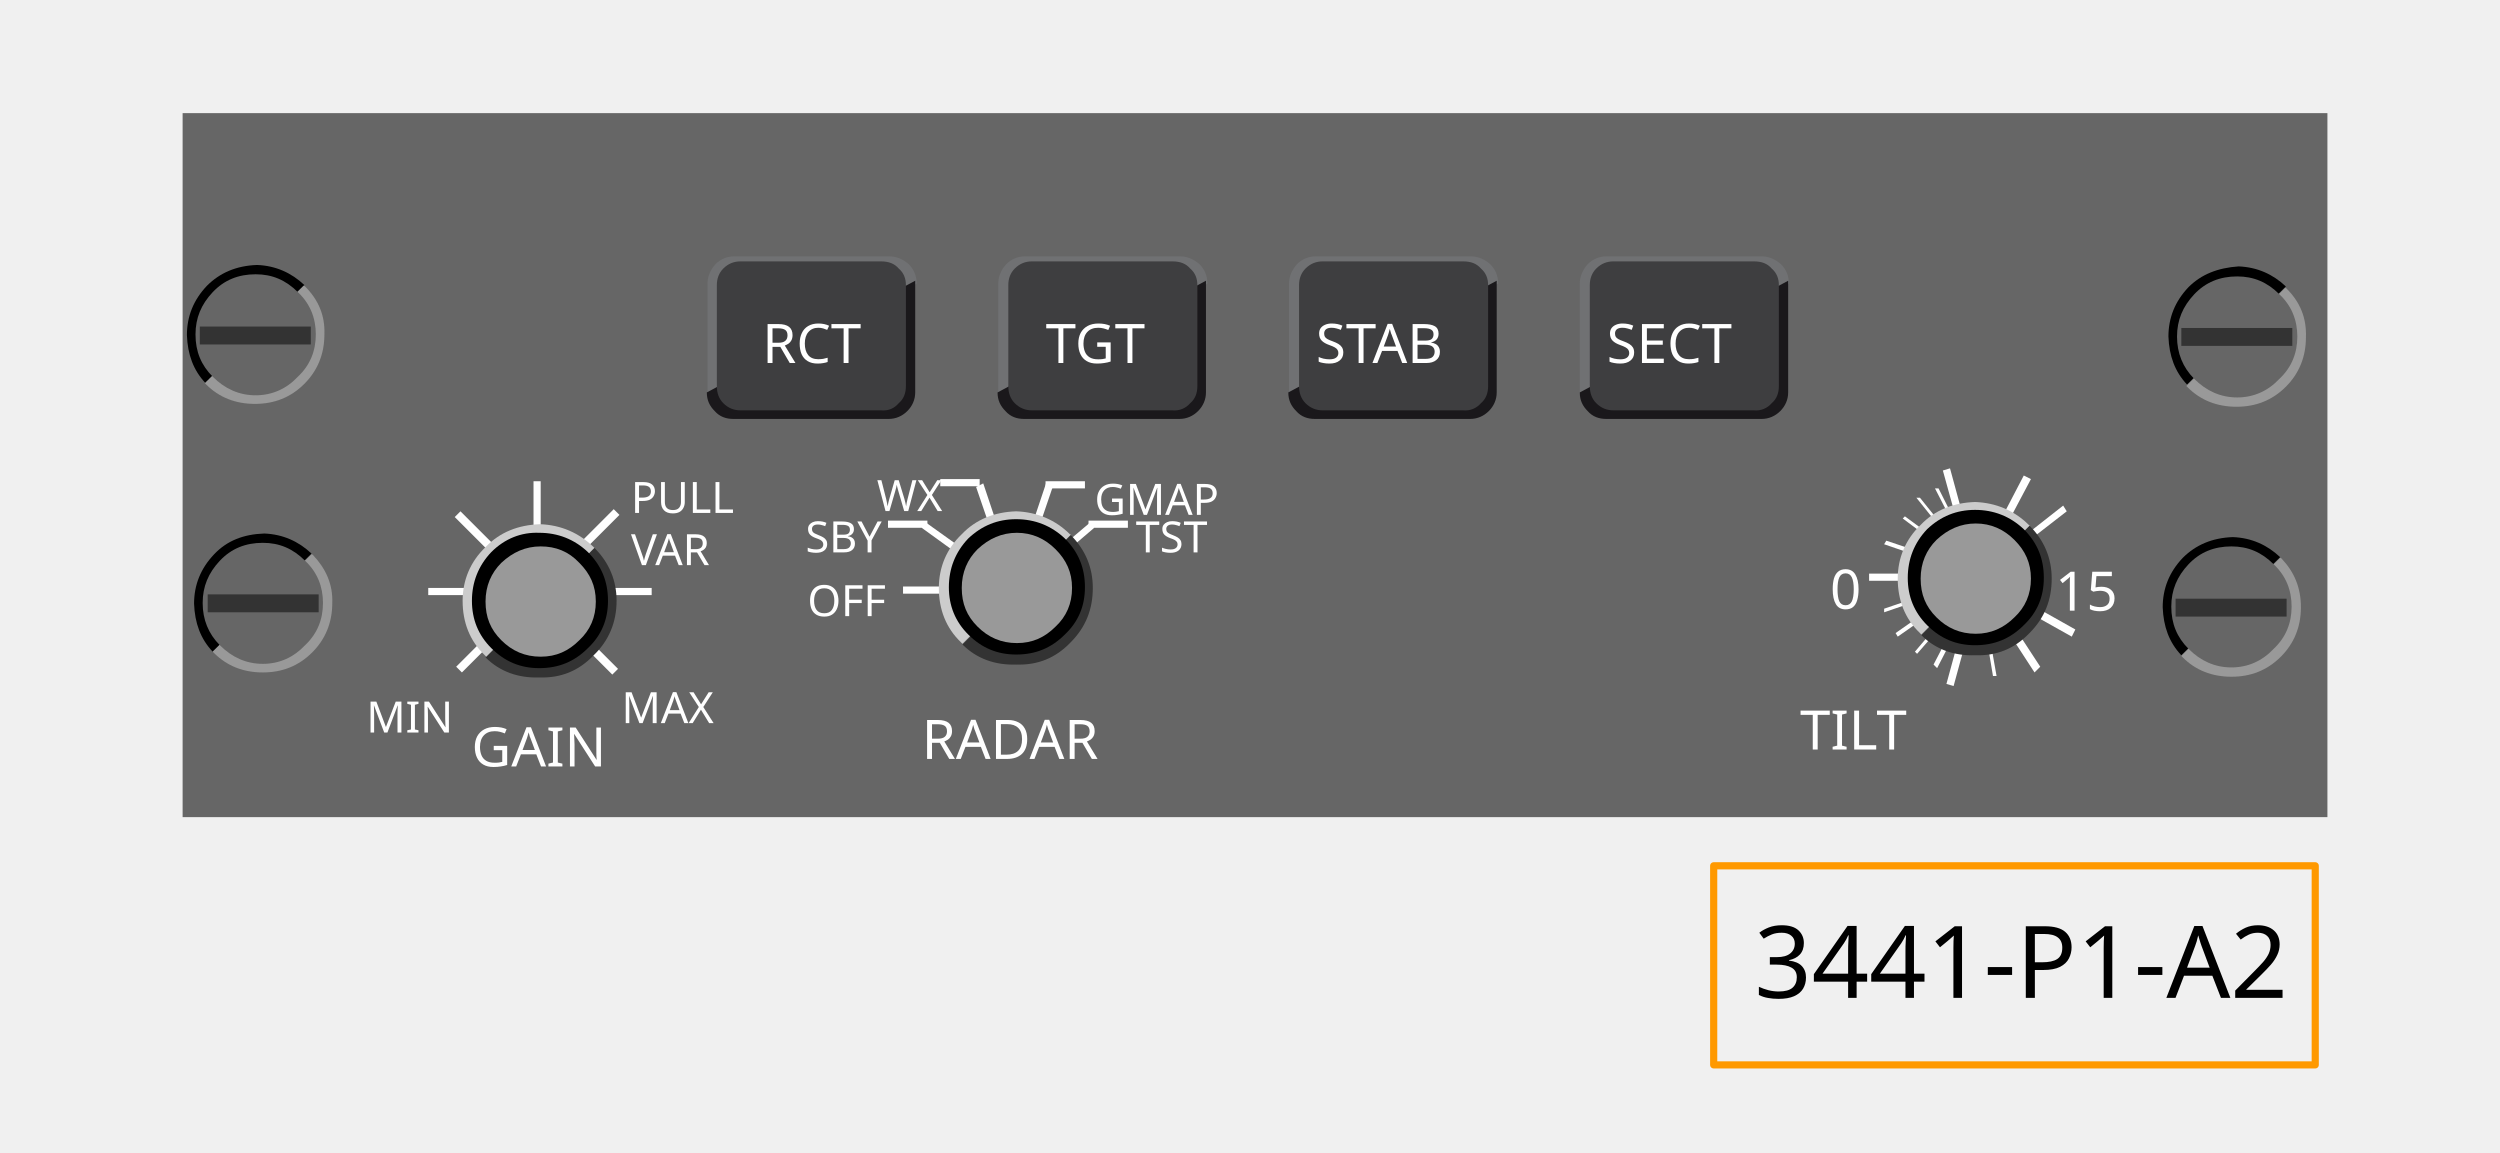
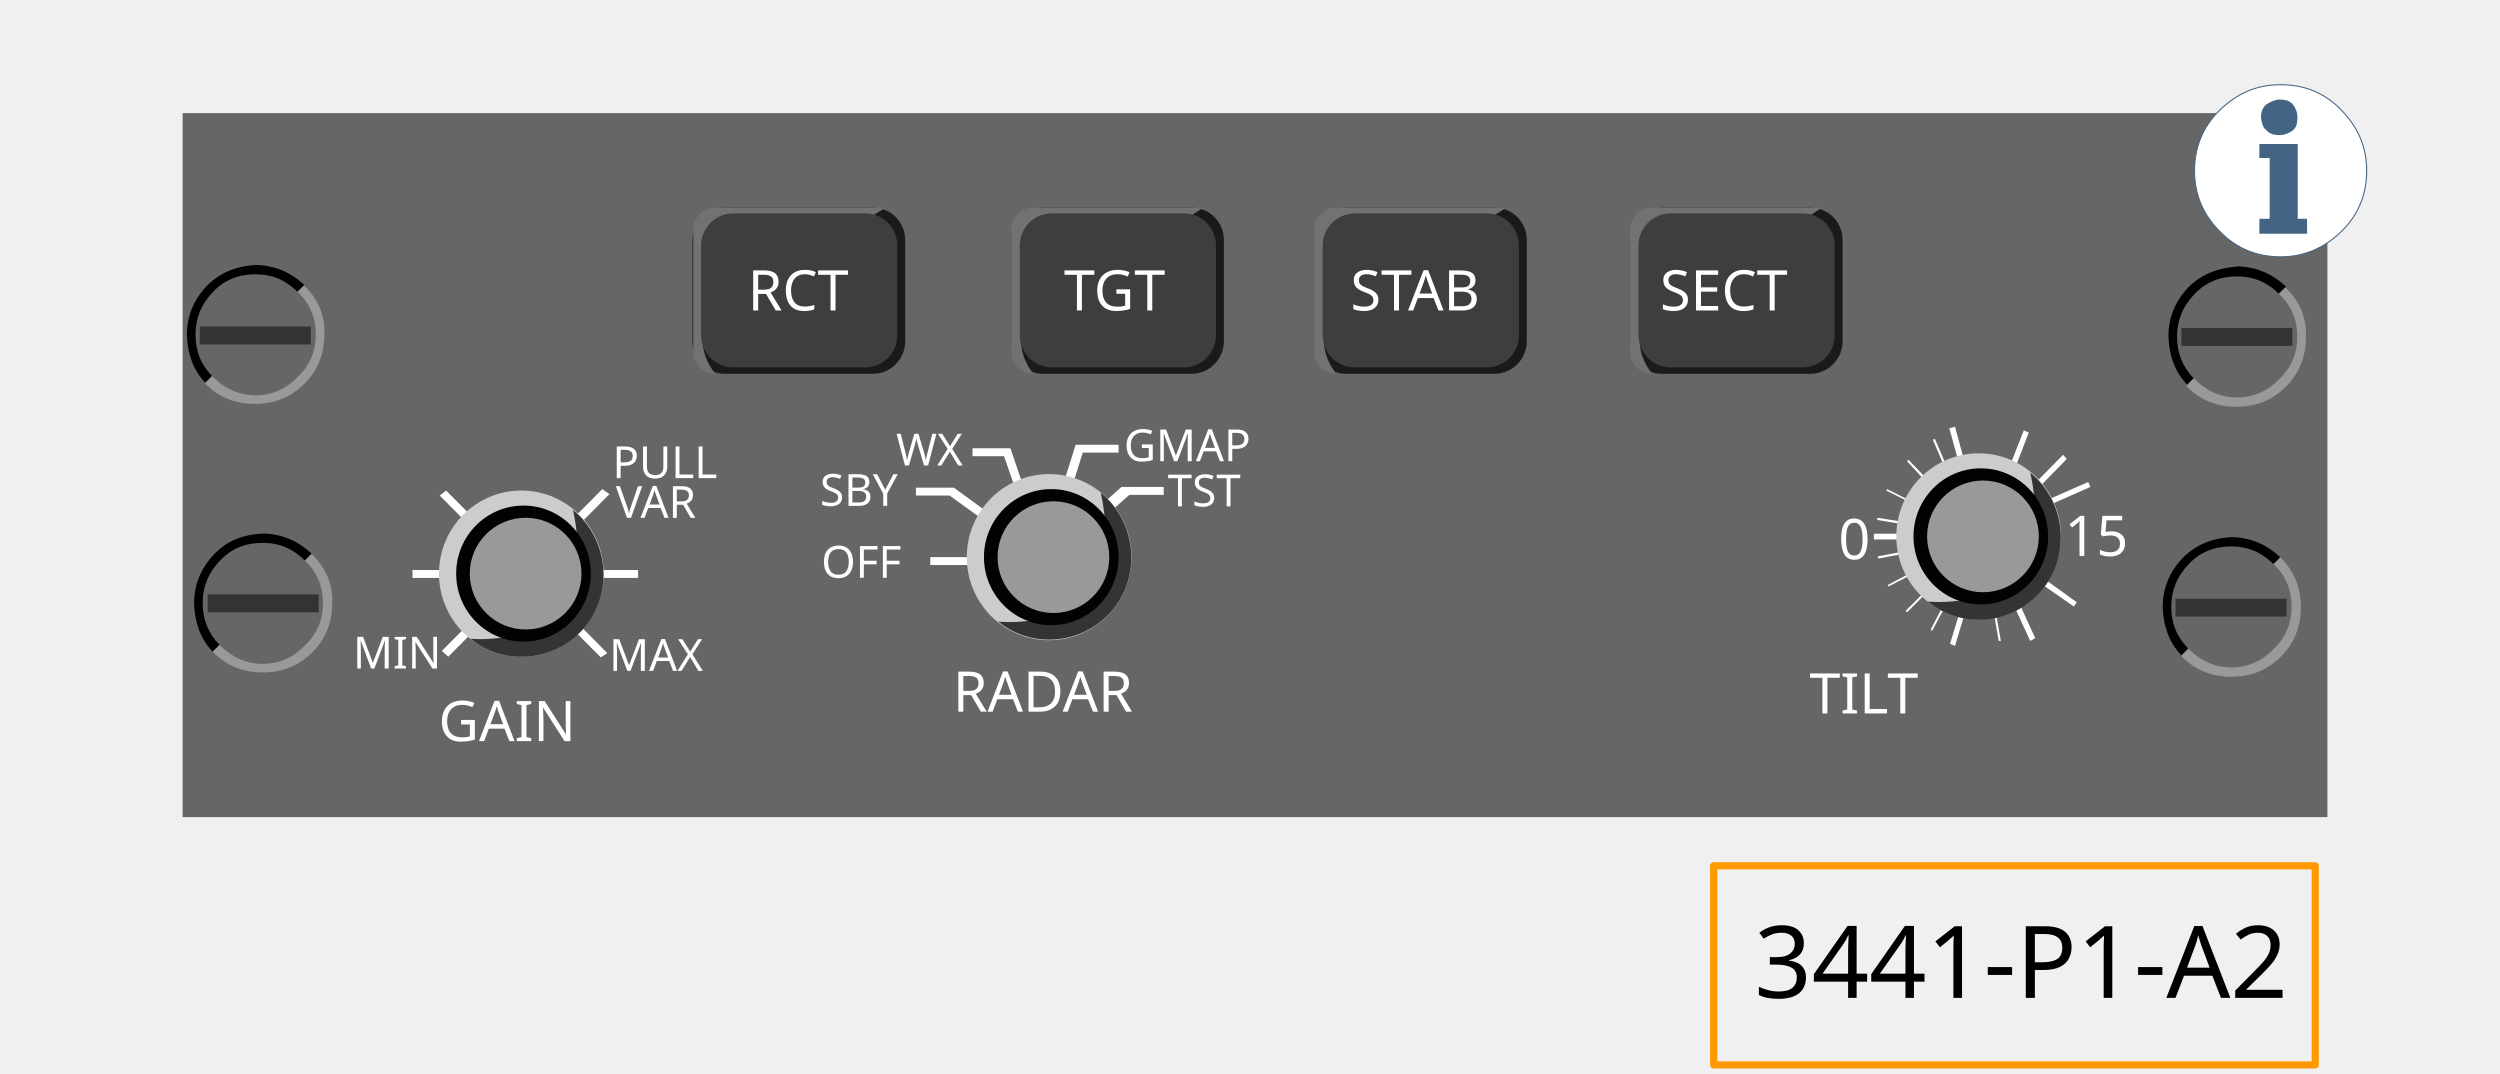
- <svg xmlns="http://www.w3.org/2000/svg" xmlns:xlink="http://www.w3.org/1999/xlink" version="1.1" id="Ebene_1" x="0px" y="0px" viewBox="0 0 349.1 161" style="enable-background:new 0 0 349.1 161;" xml:space="preserve">
-   <style type="text/css">
- 	.st0{fill:#666666;}
- 	.st1{fill:#FFFFFF;}
- 	.st2{fill:#333333;}
- 	.st3{fill:#CCCCCC;}
- 	.st4{fill:#999999;}
- 	.st5{fill:#707173;}
- 	.st6{fill:#1A181B;}
- 	.st7{fill:#3E3E40;}
- 	.st8{clip-path:url(#SVGID_2_);enable-background:new    ;}
- 	.st9{font-family:'ArialMT';}
- 	.st10{font-size:6.036px;}
- 	.st11{clip-path:url(#SVGID_4_);enable-background:new    ;}
- 	.st12{clip-path:url(#SVGID_6_);enable-background:new    ;}
- 	.st13{clip-path:url(#SVGID_8_);enable-background:new    ;}
- 	.st14{clip-path:url(#SVGID_10_);enable-background:new    ;}
- 	.st15{clip-path:url(#SVGID_12_);enable-background:new    ;}
- 	.st16{clip-path:url(#SVGID_14_);enable-background:new    ;}
- 	.st17{clip-path:url(#SVGID_16_);enable-background:new    ;}
- 	.st18{font-size:7.63px;}
- 	.st19{clip-path:url(#SVGID_18_);enable-background:new    ;}
- 	.st20{clip-path:url(#SVGID_20_);enable-background:new    ;}
- 	.st21{clip-path:url(#SVGID_22_);enable-background:new    ;}
- 	.st22{clip-path:url(#SVGID_24_);enable-background:new    ;}
- 	.st23{clip-path:url(#SVGID_26_);enable-background:new    ;}
- 	.st24{clip-path:url(#SVGID_28_);enable-background:new    ;}
- 	.st25{clip-path:url(#SVGID_30_);enable-background:new    ;}
- 	.st26{clip-path:url(#SVGID_32_);enable-background:new    ;}
- 	.st27{clip-path:url(#SVGID_34_);enable-background:new    ;}
- 	.st28{clip-path:url(#SVGID_36_);enable-background:new    ;}
- 	.st29{fill:none;stroke:#FF9900;stroke-linecap:round;stroke-linejoin:round;}
- 	.st30{font-size:14px;}
- </style>
-   <g>
-     <path class="st0" d="M325,114.1V15.8H25.5v98.3C25.5,114.1,325,114.1,325,114.1z" />
-     <path class="st1" d="M279.1,72.7l-1-0.3l-6.3,23.1l1,0.3L279.1,72.7z" />
-     <path class="st1" d="M284.4,78.2v-0.5L263.1,85v0.5L284.4,78.2z" />
-     <path class="st1" d="M284.6,83.4v-0.8l-21.2-7.1l-0.3,0.5L284.6,83.4z" />
-     <path class="st1" d="M283.6,85.8l0.3-0.5L266,72.1l-0.3,0.3L283.6,85.8z" />
-     <path class="st1" d="M281.7,87.1l0.3-0.3l-13.9-17.3h-0.5L281.7,87.1z" />
-     <path class="st1" d="M280.4,88.1h0.3l-10-19.9h-0.5L280.4,88.1z" />
-     <path class="st1" d="M283.3,76.1l-0.3-0.5l-18.3,12.8l0.3,0.5L283.3,76.1z" />
-     <path class="st1" d="M282.3,74.5l-0.5-0.5l-14.4,17l0.3,0.3L282.3,74.5z" />
-     <path class="st1" d="M280.7,73.5l-0.5-0.3L270,92.8l0.5,0.5L280.7,73.5z" />
-     <path class="st1" d="M274.9,72.4h-0.3l3.7,22h0.5L274.9,72.4z" />
-     <path class="st1" d="M75.5,67.2h-1v23.1h1V67.2z" />
-     <path class="st1" d="M64.3,71.4l-0.8,0.8l22,22l0.8-0.8L64.3,71.4z" />
-     <path class="st1" d="M59.8,82.1v1H91v-1H59.8z" />
-     <path class="st1" d="M63.7,93.1l0.8,0.8l22-22l-0.8-0.8L63.7,93.1z" />
-     <path class="st2" d="M86.1,83.9c0-2.8-1-5.3-3.1-7.4L67.8,91.8c2,2,4.6,2.9,7.5,2.8c3,0.1,5.5-0.9,7.6-3.1   C85,89.5,86.1,86.9,86.1,83.9z" />
-     <path class="st3" d="M83,76.5C83,76.4,83,76.4,83,76.5c-2.1-2.1-4.7-3.2-7.6-3.3c-3,0.1-5.6,1.1-7.6,3.2c-2.1,2-3.2,4.6-3.2,7.5   c0,3,1,5.6,3.1,7.6c0.1,0.1,0.2,0.2,0.2,0.2L83,76.5z" />
-     <path d="M68.6,77.1c-1.8,1.9-2.7,4.2-2.7,6.8c0,2.6,0.9,4.8,2.7,6.6c1.9,1.9,4.1,2.8,6.7,2.8c2.7,0,4.9-0.9,6.8-2.8   c1.9-1.8,2.8-4,2.8-6.6c0-2.7-0.9-4.9-2.8-6.8c-1.9-1.8-4.2-2.7-6.8-2.7C72.8,74.3,70.5,75.2,68.6,77.1z" />
-     <path class="st4" d="M75.5,76.3c-2.1,0-3.9,0.8-5.5,2.3c-1.4,1.4-2.2,3.2-2.2,5.4s0.7,3.9,2.2,5.4s3.3,2.3,5.5,2.3s3.9-0.8,5.4-2.3   c1.5-1.4,2.3-3.2,2.3-5.4s-0.8-3.9-2.3-5.4C79.4,77,77.6,76.3,75.5,76.3z" />
-     <path class="st1" d="M148.6,82.9v-1h-22.5v1H148.6z" />
-     <path class="st1" d="M128.7,73.7l15.2,11h1.8l-16.5-11.8L128.7,73.7z" />
-     <path class="st1" d="M143.4,88.7h1l-7.1-21.2l-1,0.5L143.4,88.7z" />
-     <path class="st1" d="M147.1,67.7l-1-0.3l-6.6,19.7h1L147.1,67.7z" />
-     <path class="st1" d="M152.8,73.7l-0.5-0.8L136.8,86h1.6L152.8,73.7z" />
-     <path class="st1" d="M152,72.7v1h5.5v-1H152z" />
-     <path class="st1" d="M131.3,66.9v1h5.5v-1H131.3z" />
-     <path class="st1" d="M146,67.2v1h5.5v-1H146z" />
-     <path class="st1" d="M124,72.7v1h5.5v-1H124z" />
-     <path class="st1" d="M284.9,81.1v-1H261v1H284.9z" />
-     <path class="st1" d="M288.6,71.4l-0.5-0.8l-17.3,13.6v1L288.6,71.4z" />
-     <path class="st1" d="M273.9,83.1v2.1l9.7-18.3l-1-0.5L273.9,83.1z" />
-     <path class="st1" d="M276.5,84.5h1l-5.2-19.1l-1,0.3L276.5,84.5z" />
-     <path class="st1" d="M289.3,88.9l0.5-1l-14.4-8.1v1.3L289.3,88.9z" />
-     <path class="st1" d="M281.5,87.9h-1.3l3.9,6l0.8-0.8L281.5,87.9z" />
-     <path class="st2" d="M286.5,80.8c0-2.8-1-5.3-3.1-7.4l-15.1,15.3c2,2,4.6,2.9,7.5,2.8c3,0.1,5.5-0.9,7.6-3.1   C285.5,86.3,286.5,83.8,286.5,80.8z" />
-     <path class="st3" d="M283.4,73.4c0-0.1,0-0.1-0.1-0.1c-2-2-4.6-3.1-7.5-3.2c-3,0.1-5.6,1.1-7.6,3.2c-2.1,2-3.2,4.6-3.2,7.5   c0,3,1,5.6,3.1,7.6c0.1,0.1,0.2,0.2,0.2,0.2L283.4,73.4z" />
-     <path d="M269.1,73.9c-1.8,1.9-2.7,4.2-2.7,6.8c0,2.6,0.9,4.8,2.7,6.6c1.9,1.9,4.1,2.8,6.7,2.8c2.7,0,4.9-0.9,6.8-2.8   c1.9-1.8,2.8-4,2.8-6.6c0-2.7-0.9-4.9-2.8-6.8c-1.9-1.8-4.2-2.7-6.8-2.7C273.2,71.2,271,72.1,269.1,73.9z" />
-     <path class="st4" d="M275.9,73.1c-2.1,0-3.9,0.8-5.5,2.3c-1.4,1.4-2.2,3.2-2.2,5.4s0.7,3.9,2.2,5.4s3.3,2.3,5.5,2.3   c2.1,0,3.9-0.8,5.4-2.3c1.5-1.4,2.3-3.2,2.3-5.4s-0.8-3.9-2.3-5.4S278,73.1,275.9,73.1z" />
-     <path class="st2" d="M152.6,82.1c0-2.8-1-5.3-3.1-7.4L134.4,90c2,2,4.6,2.9,7.5,2.8c3,0.1,5.5-0.9,7.6-3.1   C151.6,87.6,152.6,85.1,152.6,82.1z" />
-     <path class="st3" d="M149.5,74.7c0-0.1,0-0.1-0.1-0.1c-2-2-4.6-3.1-7.5-3.2c-3,0.1-5.6,1.1-7.6,3.2c-2.1,2-3.2,4.6-3.2,7.5   c0,3,1,5.6,3.1,7.6c0.1,0.1,0.2,0.2,0.2,0.2L149.5,74.7z" />
-     <path d="M135.2,75.2c-1.8,1.9-2.7,4.2-2.7,6.8c0,2.6,0.9,4.8,2.7,6.6c1.9,1.9,4.1,2.8,6.7,2.8c2.7,0,4.9-0.9,6.8-2.8   c1.9-1.8,2.8-4,2.8-6.6c0-2.7-0.9-4.9-2.8-6.8c-1.9-1.8-4.2-2.7-6.8-2.7C139.3,72.5,137.1,73.4,135.2,75.2z" />
-     <path class="st4" d="M142,74.4c-2.1,0-3.9,0.8-5.5,2.3c-1.4,1.4-2.2,3.2-2.2,5.4s0.7,3.9,2.2,5.4s3.3,2.3,5.5,2.3s3.9-0.8,5.4-2.3   c1.5-1.4,2.3-3.2,2.3-5.4s-0.8-3.9-2.3-5.4C145.9,75.2,144.1,74.4,142,74.4z" />
-     <path d="M28.9,39.9c-1.9,2-2.8,4.3-2.8,6.9c0.1,2.7,0.9,4.9,2.6,6.7l13.8-13.7c-1.8-1.7-4-2.7-6.6-2.8C33,37.1,30.7,38.1,28.9,39.9   z" />
-     <path class="st4" d="M42.6,40c-0.1-0.1-0.2-0.1-0.2-0.1L28.6,53.5c0.1,0.1,0.2,0.2,0.2,0.2c1.8,1.8,4.1,2.7,6.8,2.7s5-0.9,6.9-2.8   c1.8-1.8,2.8-4.1,2.8-6.9C45.4,44.1,44.5,41.9,42.6,40z" />
-     <path class="st0" d="M29.7,52.6c1.7,1.7,3.7,2.6,6,2.6s4.3-0.9,5.9-2.6c1.7-1.6,2.5-3.6,2.5-5.9c0-2.3-0.8-4.3-2.5-5.9   c-1.7-1.7-3.6-2.5-5.9-2.5c-2.4,0-4.4,0.8-6,2.5s-2.4,3.6-2.4,5.9C27.3,49.1,28.1,51,29.7,52.6z" />
-     <path class="st2" d="M43.4,45.6H27.9v2.5h15.5V45.6z" />
-     <path d="M29.9,77.4c-1.9,2-2.8,4.3-2.8,6.9c0.1,2.7,0.9,4.9,2.6,6.7l13.8-13.7c-1.8-1.7-4-2.7-6.6-2.8C34,74.6,31.7,75.5,29.9,77.4   z" />
-     <path class="st4" d="M43.7,77.5c-0.1-0.1-0.2-0.1-0.2-0.1L29.7,91c0.1,0.1,0.2,0.2,0.2,0.2c1.8,1.8,4.1,2.7,6.8,2.7s5-0.9,6.9-2.8   c1.8-1.8,2.8-4.1,2.8-6.9C46.5,81.6,45.5,79.4,43.7,77.5z" />
-     <path class="st0" d="M30.7,90.1c1.7,1.7,3.7,2.6,6,2.6s4.3-0.9,5.9-2.6c1.7-1.6,2.5-3.6,2.5-5.9s-0.8-4.3-2.5-5.9   c-1.7-1.7-3.6-2.5-5.9-2.5c-2.4,0-4.4,0.8-6,2.5c-1.6,1.7-2.4,3.6-2.4,5.9C28.3,86.5,29.1,88.5,30.7,90.1z" />
-     <path class="st2" d="M44.5,83H29v2.5h15.5V83z" />
-     <path d="M305.6,40.1c-1.9,2-2.8,4.3-2.8,6.9c0.1,2.7,0.9,4.9,2.6,6.7L319.2,40c-1.8-1.7-4-2.7-6.6-2.8   C309.7,37.4,307.4,38.3,305.6,40.1z" />
-     <path class="st4" d="M319.3,40.3c-0.1-0.1-0.2-0.1-0.2-0.1l-13.8,13.7c0.1,0.1,0.2,0.2,0.2,0.2c1.8,1.8,4.1,2.7,6.8,2.7   c2.7,0,5-0.9,6.9-2.8c1.8-1.8,2.8-4.1,2.8-6.9C322.1,44.4,321.2,42.2,319.3,40.3z" />
-     <path class="st0" d="M306.4,52.9c1.7,1.7,3.7,2.6,6,2.6s4.3-0.9,5.9-2.6c1.7-1.6,2.5-3.6,2.5-5.9c0-2.3-0.8-4.3-2.5-5.9   c-1.7-1.7-3.6-2.5-5.9-2.5c-2.4,0-4.4,0.8-6,2.5S304,44.7,304,47C304,49.3,304.8,51.3,306.4,52.9z" />
-     <path class="st2" d="M320.1,45.8h-15.5v2.5h15.5V45.8z" />
-     <path d="M304.8,77.9c-1.9,2-2.8,4.3-2.8,6.9c0.1,2.7,0.9,4.9,2.6,6.7l13.8-13.7c-1.8-1.7-4-2.7-6.6-2.8   C308.9,75.1,306.6,76.1,304.8,77.9z" />
-     <path class="st4" d="M318.6,78c-0.1-0.1-0.2-0.1-0.2-0.1l-13.8,13.7c0.1,0.1,0.2,0.2,0.2,0.2c1.8,1.8,4.1,2.7,6.8,2.7   s5-0.9,6.9-2.8c1.8-1.8,2.8-4.1,2.8-6.9C321.3,82.1,320.4,79.9,318.6,78z" />
-     <path class="st0" d="M305.6,90.6c1.7,1.7,3.7,2.6,6,2.6s4.3-0.9,5.9-2.6c1.7-1.6,2.5-3.6,2.5-5.9s-0.8-4.3-2.5-5.9   c-1.7-1.7-3.6-2.5-5.9-2.5c-2.4,0-4.4,0.8-6,2.5s-2.4,3.6-2.4,5.9C303.2,87.1,304,89,305.6,90.6z" />
-     <path class="st2" d="M319.3,83.6h-15.5v2.5h15.5V83.6z" />
-     <path class="st5" d="M246,35.8h-21.7c-1,0-1.9,0.4-2.6,1.1c-0.7,0.8-1.1,1.7-1.1,2.7v15.5l29.2-15.5c0-1.1-0.4-2-1.1-2.7   C247.9,36.2,247,35.8,246,35.8z" />
-     <path class="st6" d="M220.6,54.8c0,1.1,0.4,1.9,1.1,2.6c0.7,0.8,1.6,1.1,2.6,1.1H246c1,0,1.9-0.4,2.6-1.1c0.7-0.7,1.1-1.6,1.1-2.6   V39.2L220.6,54.8z" />
-     <path class="st7" d="M247.4,56.3c0.7-0.6,1-1.4,1-2.4V39.8c0-0.9-0.3-1.7-1-2.3c-0.6-0.7-1.4-1-2.5-1h-19.6c-0.9,0-1.7,0.3-2.4,1   c-0.6,0.6-0.9,1.4-0.9,2.3v14.1c0,1,0.3,1.8,0.9,2.4c0.7,0.7,1.5,1,2.4,1h19.6C245.9,57.4,246.8,57,247.4,56.3z" />
-     <path class="st5" d="M205.4,35.8h-21.7c-1,0-1.9,0.4-2.6,1.1c-0.7,0.8-1.1,1.7-1.1,2.7v15.5l29.2-15.5c0-1.1-0.4-2-1.1-2.7   C207.3,36.2,206.4,35.8,205.4,35.8z" />
-     <path class="st6" d="M179.9,54.8c0,1.1,0.4,1.9,1.1,2.6c0.7,0.8,1.6,1.1,2.6,1.1h21.7c1,0,1.9-0.4,2.6-1.1c0.7-0.7,1.1-1.6,1.1-2.6   V39.2L179.9,54.8z" />
-     <path class="st7" d="M206.8,56.3c0.7-0.6,1-1.4,1-2.4V39.8c0-0.9-0.3-1.7-1-2.3c-0.6-0.7-1.4-1-2.5-1h-19.6c-0.9,0-1.7,0.3-2.4,1   c-0.6,0.6-0.9,1.4-0.9,2.3v14.1c0,1,0.3,1.8,0.9,2.4c0.7,0.7,1.5,1,2.4,1h19.6C205.3,57.4,206.2,57,206.8,56.3z" />
-     <path class="st5" d="M164.8,35.8h-21.7c-1,0-1.9,0.4-2.6,1.1c-0.7,0.8-1.1,1.7-1.1,2.7v15.5l29.2-15.5c0-1.1-0.4-2-1.1-2.7   C166.7,36.2,165.8,35.8,164.8,35.8z" />
-     <path class="st6" d="M139.3,54.8c0,1.1,0.4,1.9,1.1,2.6c0.7,0.8,1.6,1.1,2.6,1.1h21.7c1,0,1.9-0.4,2.6-1.1c0.7-0.7,1.1-1.6,1.1-2.6   V39.2L139.3,54.8z" />
-     <path class="st7" d="M166.2,56.3c0.7-0.6,1-1.4,1-2.4V39.8c0-0.9-0.3-1.7-1-2.3c-0.6-0.7-1.4-1-2.5-1h-19.6c-0.9,0-1.7,0.3-2.4,1   c-0.6,0.6-0.9,1.4-0.9,2.3v14.1c0,1,0.3,1.8,0.9,2.4c0.7,0.7,1.5,1,2.4,1h19.6C164.7,57.4,165.6,57,166.2,56.3z" />
-     <path class="st5" d="M124.2,35.8h-21.7c-1,0-1.9,0.4-2.6,1.1c-0.7,0.8-1.1,1.7-1.1,2.7v15.5L128,39.6c0-1.1-0.4-2-1.1-2.7   C126.1,36.2,125.2,35.8,124.2,35.8z" />
-     <path class="st6" d="M98.7,54.8c0,1.1,0.4,1.9,1.1,2.6c0.7,0.8,1.6,1.1,2.6,1.1h21.7c1,0,1.9-0.4,2.6-1.1c0.7-0.7,1.1-1.6,1.1-2.6   V39.2L98.7,54.8z" />
-     <path class="st7" d="M125.5,56.3c0.7-0.6,1-1.4,1-2.4V39.8c0-0.9-0.3-1.7-1-2.3c-0.6-0.7-1.4-1-2.5-1h-19.6c-0.9,0-1.7,0.3-2.4,1   c-0.6,0.6-0.9,1.4-0.9,2.3v14.1c0,1,0.3,1.8,0.9,2.4c0.7,0.7,1.5,1,2.4,1H123C124.1,57.4,124.9,57,125.5,56.3z" />
+ <svg xmlns="http://www.w3.org/2000/svg" version="1.1" id="Ebene_1" x="0px" y="0px" viewBox="0 0 349.1 149.9" style="enable-background:new 0 0 349.1 149.9;" xml:space="preserve">
+   <g id="clp-hintergrund">
    <g>
+       <path style="fill:#666666;" d="M325,114.1V15.8H25.5v98.3C25.5,114.1,325,114.1,325,114.1z" />
+       <path d="M28.9,39.9c-1.9,2-2.8,4.3-2.8,6.9c0.1,2.7,0.9,4.9,2.6,6.7l13.8-13.7c-1.8-1.7-4-2.7-6.6-2.8    C33,37.1,30.7,38.1,28.9,39.9z" />
+       <path style="fill:#999999;" d="M42.6,40c-0.1-0.1-0.2-0.1-0.2-0.1L28.6,53.5c0.1,0.1,0.2,0.2,0.2,0.2c1.8,1.8,4.1,2.7,6.8,2.7    s5-0.9,6.9-2.8c1.8-1.8,2.8-4.1,2.8-6.9C45.4,44.1,44.5,41.9,42.6,40z" />
+       <path style="fill:#666666;" d="M29.7,52.6c1.7,1.7,3.7,2.6,6,2.6s4.3-0.9,5.9-2.6c1.7-1.6,2.5-3.6,2.5-5.9c0-2.3-0.8-4.3-2.5-5.9    c-1.7-1.7-3.6-2.5-5.9-2.5c-2.4,0-4.4,0.8-6,2.5s-2.4,3.6-2.4,5.9C27.3,49.1,28.1,51,29.7,52.6z" />
+       <path style="fill:#333333;" d="M43.4,45.6H27.9v2.5h15.5V45.6z" />
+       <path d="M29.9,77.4c-1.9,2-2.8,4.3-2.8,6.9c0.1,2.7,0.9,4.9,2.6,6.7l13.8-13.7c-1.8-1.7-4-2.7-6.6-2.8    C34,74.6,31.7,75.5,29.9,77.4z" />
+       <path style="fill:#999999;" d="M43.7,77.5c-0.1-0.1-0.2-0.1-0.2-0.1L29.7,91c0.1,0.1,0.2,0.2,0.2,0.2c1.8,1.8,4.1,2.7,6.8,2.7    s5-0.9,6.9-2.8c1.8-1.8,2.8-4.1,2.8-6.9C46.5,81.6,45.5,79.4,43.7,77.5z" />
+       <path style="fill:#666666;" d="M30.7,90.1c1.7,1.7,3.7,2.6,6,2.6s4.3-0.9,5.9-2.6c1.7-1.6,2.5-3.6,2.5-5.9s-0.8-4.3-2.5-5.9    c-1.7-1.7-3.6-2.5-5.9-2.5c-2.4,0-4.4,0.8-6,2.5c-1.6,1.7-2.4,3.6-2.4,5.9C28.3,86.5,29.1,88.5,30.7,90.1z" />
+       <path style="fill:#333333;" d="M44.5,83H29v2.5h15.5V83z" />
+       <path d="M305.6,40.1c-1.9,2-2.8,4.3-2.8,6.9c0.1,2.7,0.9,4.9,2.6,6.7L319.2,40c-1.8-1.7-4-2.7-6.6-2.8    C309.7,37.4,307.4,38.3,305.6,40.1z" />
+       <path style="fill:#999999;" d="M319.3,40.3c-0.1-0.1-0.2-0.1-0.2-0.1l-13.8,13.7c0.1,0.1,0.2,0.2,0.2,0.2c1.8,1.8,4.1,2.7,6.8,2.7    c2.7,0,5-0.9,6.9-2.8c1.8-1.8,2.8-4.1,2.8-6.9C322.1,44.4,321.2,42.2,319.3,40.3z" />
+       <path style="fill:#666666;" d="M306.4,52.9c1.7,1.7,3.7,2.6,6,2.6s4.3-0.9,5.9-2.6c1.7-1.6,2.5-3.6,2.5-5.9c0-2.3-0.8-4.3-2.5-5.9    c-1.7-1.7-3.6-2.5-5.9-2.5c-2.4,0-4.4,0.8-6,2.5S304,44.7,304,47S304.8,51.3,306.4,52.9z" />
+       <path style="fill:#333333;" d="M320.1,45.8h-15.5v2.5h15.5V45.8z" />
+       <path d="M304.8,77.9c-1.9,2-2.8,4.3-2.8,6.9c0.1,2.7,0.9,4.9,2.6,6.7l13.8-13.7c-1.8-1.7-4-2.7-6.6-2.8    C308.9,75.1,306.6,76.1,304.8,77.9z" />
+       <path style="fill:#999999;" d="M318.6,78c-0.1-0.1-0.2-0.1-0.2-0.1l-13.8,13.7c0.1,0.1,0.2,0.2,0.2,0.2c1.8,1.8,4.1,2.7,6.8,2.7    s5-0.9,6.9-2.8c1.8-1.8,2.8-4.1,2.8-6.9C321.3,82.1,320.4,79.9,318.6,78z" />
+       <path style="fill:#666666;" d="M305.6,90.6c1.7,1.7,3.7,2.6,6,2.6s4.3-0.9,5.9-2.6c1.7-1.6,2.5-3.6,2.5-5.9s-0.8-4.3-2.5-5.9    c-1.7-1.7-3.6-2.5-5.9-2.5c-2.4,0-4.4,0.8-6,2.5s-2.4,3.6-2.4,5.9C303.2,87.1,304,89,305.6,90.6z" />
+       <path style="fill:#333333;" d="M319.3,83.6h-15.5v2.5h15.5V83.6z" />
+     </g>
+     <g transform="matrix( 1, 0, 0, 1, 0,0) ">
      <g>
-         <defs>
-           <rect id="SVGID_1_" x="154" y="66.5" width="23.2" height="16.4" />
-         </defs>
-         <clipPath id="SVGID_2_">
-           <use xlink:href="#SVGID_1_" style="overflow:visible;" />
-         </clipPath>
-         <g class="st8">
-           <text transform="matrix(1 0 0 1 158.5953 77.1331)" class="st1 st9 st10">TST</text>
+         <path id="Layer0_6_MEMBER_1_1_STROKES" style="fill:none;stroke:#FF9900;stroke-linecap:round;stroke-linejoin:round;" d="     M239.3,120.9h84v27.8h-84L239.3,120.9L239.3,120.9z" />
+       </g>
+     </g>
+     <text transform="matrix(1 0 0 1 244.9849 139.3421)" style="font-family:'ArialMT'; font-size:14px;">3441-P1-A2</text>
+     <g id="btn">
+       <path style="fill:#FFFFFF;" d="M84.8,91.2L62.3,68.5l-0.9,0.7l22.5,22.6L84.8,91.2z" />
+       <path style="fill:#FFFFFF;" d="M89.2,79.6H57.6v1.1h31.5V79.6z" />
+       <path style="fill:#FFFFFF;" d="M84.1,68.3L61.7,90.9l0.9,0.8L85.1,69L84.1,68.3z" />
+       <path style="fill:#FFFFFF;" d="M152.9,77.8h-23v1.1h23V77.8z" />
+       <text transform="matrix(0.9911 0 0 1 85.5192 66.7661)" style="fill:#FFFFFF; font-family:'ArialMT'; font-size:6.204px;">PULL</text>
+       <text transform="matrix(0.9911 0 0 1 85.9929 72.312)" style="fill:#FFFFFF; font-family:'ArialMT'; font-size:6.204px;">VAR</text>
+       <text transform="matrix(0.9911 0 0 1 85.0588 93.6811)" style="fill:#FFFFFF; font-family:'ArialMT'; font-size:6.204px;">MAX</text>
+       <text transform="matrix(0.9911 0 0 1 49.2883 93.351)" style="fill:#FFFFFF; font-family:'ArialMT'; font-size:6.204px;">MIN</text>
+       <text transform="matrix(0.9911 0 0 1 61.2292 103.4878)" style="fill:#FFFFFF; font-family:'ArialMT'; font-size:7.843px;">GAIN</text>
+       <text transform="matrix(0.9911 0 0 1 133.0641 99.3803)" style="fill:#FFFFFF; font-family:'ArialMT'; font-size:7.843px;">RADAR</text>
+       <text transform="matrix(0.9911 0 0 1 252.6696 99.6323)" style="fill:#FFFFFF; font-family:'ArialMT'; font-size:7.843px;">TILT</text>
+       <text transform="matrix(0.9911 0 0 1 256.7184 78.0888)" style="fill:#FFFFFF; font-family:'ArialMT'; font-size:7.843px;">0</text>
+       <text transform="matrix(0.9911 0 0 1 288.2917 77.6323)" style="fill:#FFFFFF; font-family:'ArialMT'; font-size:7.843px;">15</text>
+       <text transform="matrix(0.9911 0 0 1 125.1257 64.9941)" style="fill:#FFFFFF; font-family:'ArialMT'; font-size:6.204px;">WX</text>
+       <text transform="matrix(0.9911 0 0 1 114.5046 70.6352)" style="fill:#FFFFFF; font-family:'ArialMT'; font-size:6.204px;">SBY</text>
+       <text transform="matrix(0.9911 0 0 1 114.6823 80.6777)" style="fill:#FFFFFF; font-family:'ArialMT'; font-size:6.204px;">OFF</text>
+       <text transform="matrix(0.9911 0 0 1 163.0534 70.7089)" style="fill:#FFFFFF; font-family:'ArialMT'; font-size:6.204px;">TST</text>
+       <text transform="matrix(0.9911 0 0 1 156.9445 64.3999)" style="fill:#FFFFFF; font-family:'ArialMT'; font-size:6.204px;">GMAP</text>
+       <g>
+         <polygon style="fill:#FFFFFF;" points="156.2,62.1 150.2,62.1 150.2,62.1 143.8,82.6 144.9,82.6 144.9,83.2 151.2,63.2      156.2,63.2    " />
+       </g>
+       <polygon style="fill:#FFFFFF;" points="156.6,68 156.6,68 139.6,83.2 140.1,84.7 157.7,69.1 162.5,69.1 162.5,68   " />
+       <polygon style="fill:#FFFFFF;" points="148.6,84.7 141.1,62.6 141.1,62.6 135.8,62.6 135.8,63.7 140.2,63.7 147.5,84.7   " />
+       <polygon style="fill:#FFFFFF;" points="133.2,68.1 133.2,68.1 127.9,68.1 127.9,69.2 132.6,69.2 151.3,82.7 152.4,82.1   " />
+       <g>
+         <ellipse style="fill:#CDCCCC;" cx="72.8" cy="80.1" rx="11.5" ry="11.6" />
+         <path style="fill:#343434;" d="M78.3,85.1c4-5,1.7-13.9,1.7-13.9c4.9,4,5.7,11.3,1.8,16.2s-11.2,5.8-16.1,1.8     C65.6,89.2,74.3,90,78.3,85.1z" />
+         <ellipse style="fill:#020203;" cx="73.1" cy="80.1" rx="9.4" ry="9.5" />
+         <ellipse style="fill:#9A9999;" cx="73.4" cy="80.1" rx="7.8" ry="7.8" />
+       </g>
+       <g>
+         <ellipse style="fill:#CDCCCC;" cx="146.5" cy="77.8" rx="11.5" ry="11.6" />
+         <path style="fill:#343434;" d="M152,82.7c4-5,1.7-13.9,1.7-13.9c4.9,4,5.7,11.3,1.8,16.2s-11.2,5.8-16.1,1.8     C139.3,86.8,148,87.7,152,82.7z" />
+         <ellipse style="fill:#020203;" cx="146.8" cy="77.8" rx="9.4" ry="9.5" />
+         <ellipse style="fill:#9A9999;" cx="147.1" cy="77.8" rx="7.8" ry="7.8" />
+       </g>
+       <polygon style="fill:#FFFFFF;" points="273.5,64.5 272.2,59.8 273,59.6 274.3,64.4   " />
+       <polygon style="fill:#FFFFFF;" points="280.6,65.2 282.6,60.1 283.3,60.4 281.3,65.6   " />
+       <polygon style="fill:#FFFFFF;" points="269.4,83.7 268.8,83.1 288.1,63.5 288.6,64.1   " />
+       <rect x="263.7" y="72.4" transform="matrix(-1.836970e-16 1 -1 -1.836970e-16 339.07 -189.1723)" style="fill:#FFFFFF;" width="0.8" height="5" />
+       <polygon style="fill:#FFFFFF;" points="290,84.1 289.6,84.7 282,79.4 282.5,78.7   " />
+       <polygon style="fill:#FFFFFF;" points="291.6,67.3 291.9,68 283.5,71.7 283.2,71   " />
+       <polygon style="fill:#FFFFFF;" points="269.9,61.4 270.2,61.3 271.7,64.8 271.4,64.9   " />
+       <polygon style="fill:#FFFFFF;" points="266.3,64.4 266.5,64.2 268.7,66.5 268.5,66.8   " />
+       <polygon style="fill:#FFFFFF;" points="263.4,68.5 263.5,68.3 266.5,69.8 266.4,70   " />
+       <polygon style="fill:#FFFFFF;" points="262.1,72.6 262.2,72.3 265.9,72.9 265.7,73.2   " />
+       <polygon style="fill:#FFFFFF;" points="262.3,78 262.2,77.7 265.8,77 265.9,77.3   " />
+       <polygon style="fill:#FFFFFF;" points="263.7,81.9 263.6,81.7 266.6,80.1 266.8,80.3   " />
+       <polygon style="fill:#FFFFFF;" points="266.3,85.5 266.1,85.3 268.6,82.8 269,82.8   " />
+       <polygon style="fill:#FFFFFF;" points="269.8,88.1 269.6,87.9 271.8,83.7 272.1,83.8   " />
+       <polygon style="fill:#FFFFFF;" points="273,90.2 272.3,89.9 273.8,85 274.4,85.5   " />
+       <polygon style="fill:#FFFFFF;" points="284.2,89.1 283.5,89.5 281.2,84.5 281.9,84.1   " />
+       <polygon style="fill:#FFFFFF;" points="278.7,85.5 279.4,89.5 279.1,89.5 278.4,85.5   " />
+       <g>
+         <ellipse style="fill:#CDCCCC;" cx="276.3" cy="74.9" rx="11.5" ry="11.6" />
+         <path style="fill:#343434;" d="M281.8,79.9c4-5,1.7-13.9,1.7-13.9c4.9,4,5.7,11.3,1.8,16.2c-4,5-11.2,5.8-16.1,1.8     C269.1,84,277.8,84.9,281.8,79.9z" />
+         <ellipse style="fill:#020203;" cx="276.6" cy="74.9" rx="9.4" ry="9.5" />
+         <ellipse style="fill:#9A9999;" cx="276.9" cy="74.9" rx="7.8" ry="7.8" />
+       </g>
+       <g>
+         <path style="fill:#1B191C;" d="M121.9,52.2h-20.7c-2.5,0-4.5-2-4.5-4.5V33.5c0-2.5,2-4.5,4.5-4.5h20.7c2.5,0,4.5,2,4.5,4.5v14.2     C126.4,50.1,124.4,52.2,121.9,52.2z" />
+         <path style="fill:#717274;" d="M99.9,52.2c-1.7,0-3.1-1.4-3.1-3.1v-17c0-1.7,1.4-3.1,3.1-3.1h23.5c1.2,0-16.4,8.9-23.8,15.8     C96.2,47.9,99.9,52.2,99.9,52.2z" />
+         <path style="fill:#3E3E40;" d="M120.8,51.3h-18.4c-2.5,0-4.5-2-4.5-4.5V34.3c0-2.5,2-4.5,4.5-4.5h18.4c2.5,0,4.5,2,4.5,4.5v12.5     C125.3,49.3,123.3,51.3,120.8,51.3z" />
+       </g>
+       <g>
+         <path style="fill:#1B191C;" d="M166.4,52.2h-20.7c-2.5,0-4.5-2-4.5-4.5V33.5c0-2.5,2-4.5,4.5-4.5h20.7c2.5,0,4.5,2,4.5,4.5v14.2     C170.9,50.1,168.9,52.2,166.4,52.2z" />
+         <path style="fill:#717274;" d="M144.3,52.2c-1.7,0-3.1-1.4-3.1-3.1v-17c0-1.7,1.4-3.1,3.1-3.1h23.5c1.2,0-16.4,8.9-23.8,15.8     C140.7,47.9,144.3,52.2,144.3,52.2z" />
+         <path style="fill:#3E3E40;" d="M165.3,51.3h-18.4c-2.5,0-4.5-2-4.5-4.5V34.3c0-2.5,2-4.5,4.5-4.5h18.4c2.5,0,4.5,2,4.5,4.5v12.5     C169.8,49.3,167.8,51.3,165.3,51.3z" />
+       </g>
+       <g>
+         <path style="fill:#1B191C;" d="M208.7,52.2h-20.7c-2.5,0-4.5-2-4.5-4.5V33.5c0-2.5,2-4.5,4.5-4.5h20.7c2.5,0,4.5,2,4.5,4.5v14.2     C213.2,50.1,211.2,52.2,208.7,52.2z" />
+         <path style="fill:#717274;" d="M186.6,52.2c-1.7,0-3.1-1.4-3.1-3.1v-17c0-1.7,1.4-3.1,3.1-3.1h23.5c1.2,0-16.4,8.9-23.8,15.8     C183,47.9,186.6,52.2,186.6,52.2z" />
+         <path style="fill:#3E3E40;" d="M207.6,51.3h-18.4c-2.5,0-4.5-2-4.5-4.5V34.3c0-2.5,2-4.5,4.5-4.5h18.4c2.5,0,4.5,2,4.5,4.5v12.5     C212.1,49.3,210.1,51.3,207.6,51.3z" />
+       </g>
+       <g>
+         <path style="fill:#1B191C;" d="M252.8,52.2h-20.7c-2.5,0-4.5-2-4.5-4.5V33.5c0-2.5,2-4.5,4.5-4.5h20.7c2.5,0,4.5,2,4.5,4.5v14.2     C257.3,50.1,255.3,52.2,252.8,52.2z" />
+         <path style="fill:#717274;" d="M230.7,52.2c-1.7,0-3.1-1.4-3.1-3.1v-17c0-1.7,1.4-3.1,3.1-3.1h23.5c1.2,0-16.4,8.9-23.8,15.8     C227.1,47.9,230.7,52.2,230.7,52.2z" />
+         <path style="fill:#3E3E40;" d="M251.7,51.3h-18.4c-2.5,0-4.5-2-4.5-4.5V34.3c0-2.5,2-4.5,4.5-4.5h18.4c2.5,0,4.5,2,4.5,4.5v12.5     C256.2,49.3,254.2,51.3,251.7,51.3z" />
+       </g>
+       <text transform="matrix(0.9911 0 0 1 104.4162 43.353)" style="fill:#FFFFFF; font-family:'ArialMT'; font-size:7.843px;">RCT</text>
+       <text transform="matrix(0.9911 0 0 1 231.8034 43.353)" style="fill:#FFFFFF; font-family:'ArialMT'; font-size:7.843px;">SECT</text>
+       <text transform="matrix(0.9911 0 0 1 188.5798 43.353)" style="fill:#FFFFFF; font-family:'ArialMT'; font-size:7.843px;">STAB</text>
+       <text transform="matrix(0.9911 0 0 1 148.5685 43.353)" style="fill:#FFFFFF; font-family:'ArialMT'; font-size:7.843px;">TGT</text>
+     </g>
+   </g>
+   <circle id="clp-popup" style="fill:none;" cx="318.4" cy="24.1" r="16.5" />
+   <g id="clp-system" transform="matrix( 0.7373505, 0, 0, 0.7373505, 348.4,19.35) ">
+     <g transform="matrix( 1, 0, 0, 1, 0,0) ">
+       <g>
+         <g id="info2_0_Layer1_0_MEMBER_0_MEMBER_0_FILL_1_">
+           <path style="fill:#FFFFFF;stroke:#446483;stroke-width:0.201;stroke-miterlimit:4.009;" d="M-52.1,17.6      c3.1,3.2,7,4.8,11.5,4.8s8.3-1.7,11.5-4.8s4.8-7,4.8-11.5s-1.6-8.2-4.8-11.5s-7-4.8-11.5-4.8s-8.2,1.6-11.5,4.8      c-3.2,3.1-4.8,7-4.8,11.5S-55.3,14.4-52.1,17.6z" />
        </g>
      </g>
    </g>
-     <g>
+     <g transform="matrix( 1.769958, 0, 0, 1.769958, -264.8,-726.6) ">
      <g>
-         <defs>
-           <rect id="SVGID_3_" x="83.6" y="61" width="27.2" height="23.7" />
-         </defs>
-         <clipPath id="SVGID_4_">
-           <use xlink:href="#SVGID_3_" style="overflow:visible;" />
-         </clipPath>
-         <g class="st11">
-           <text transform="matrix(1 0 0 1 88.1099 71.6301)" class="st1 st9 st10">PULL</text>
-         </g>
-       </g>
-       <g>
-         <defs>
-           <rect id="SVGID_5_" x="83.6" y="61" width="27.2" height="23.7" />
-         </defs>
-         <clipPath id="SVGID_6_">
-           <use xlink:href="#SVGID_5_" style="overflow:visible;" />
-         </clipPath>
-         <g class="st12">
-           <text transform="matrix(1 0 0 1 88.1099 78.9187)" class="st1 st9 st10">VAR</text>
+         <g id="info2_0_Layer1_0_MEMBER_1_MEMBER_1_MEMBER_0_FILL_1_">
+           <path style="fill:#446483;" d="M129.5,420.7v-1.6h-1v-8h-4.1v1.5h1.1v6.5h-1.1v1.6H129.5L129.5,420.7z" />
        </g>
      </g>
    </g>
-     <g>
+     <g transform="matrix( 1.769958, 0, 0, 1.769958, -938.5,-815.9) ">
      <g>
-         <defs>
-           <rect id="SVGID_7_" x="108.2" y="75.5" width="23.3" height="16.4" />
-         </defs>
-         <clipPath id="SVGID_8_">
-           <use xlink:href="#SVGID_7_" style="overflow:visible;" />
-         </clipPath>
-         <g class="st13">
-           <text transform="matrix(1 0 0 1 112.7403 86.0413)" class="st1 st9 st10">OFF</text>
-         </g>
-       </g>
-     </g>
-     <g>
-       <g>
-         <defs>
-           <rect id="SVGID_9_" x="107.9" y="66.5" width="23.2" height="16.4" />
-         </defs>
-         <clipPath id="SVGID_10_">
-           <use xlink:href="#SVGID_9_" style="overflow:visible;" />
-         </clipPath>
-         <g class="st14">
-           <text transform="matrix(1 0 0 1 112.4781 77.1331)" class="st1 st9 st10">SBY</text>
-         </g>
-       </g>
-     </g>
-     <g>
-       <g>
-         <defs>
-           <rect id="SVGID_11_" x="82.2" y="90.4" width="24.5" height="16.4" />
-         </defs>
-         <clipPath id="SVGID_12_">
-           <use xlink:href="#SVGID_11_" style="overflow:visible;" />
-         </clipPath>
-         <g class="st15">
-           <text transform="matrix(1 0 0 1 86.7999 100.9768)" class="st1 st9 st10">MAX</text>
-         </g>
-       </g>
-     </g>
-     <g>
-       <g>
-         <defs>
-           <rect id="SVGID_13_" x="117.9" y="60.8" width="23.2" height="16.4" />
-         </defs>
-         <clipPath id="SVGID_14_">
-           <use xlink:href="#SVGID_13_" style="overflow:visible;" />
-         </clipPath>
-         <g class="st16">
-           <text transform="matrix(1 0 0 1 122.4351 71.3679)" class="st1 st9 st10">WX</text>
-         </g>
-       </g>
-     </g>
-     <g>
-       <g>
-         <defs>
-           <rect id="SVGID_15_" x="124.2" y="93.8" width="38.8" height="18.3" />
-         </defs>
-         <clipPath id="SVGID_16_">
-           <use xlink:href="#SVGID_15_" style="overflow:visible;" />
-         </clipPath>
-         <g class="st17">
-           <text transform="matrix(1 0 0 1 128.7242 105.9778)" class="st1 st9 st18">RADAR</text>
-         </g>
-       </g>
-     </g>
-     <g>
-       <g>
-         <defs>
-           <rect id="SVGID_17_" x="46.6" y="91.7" width="23.7" height="16.4" />
-         </defs>
-         <clipPath id="SVGID_18_">
-           <use xlink:href="#SVGID_17_" style="overflow:visible;" />
-         </clipPath>
-         <g class="st19">
-           <text transform="matrix(1 0 0 1 51.1641 102.2869)" class="st1 st9 st10">MIN</text>
-         </g>
-       </g>
-     </g>
-     <g>
-       <g>
-         <defs>
-           <rect id="SVGID_19_" x="148.3" y="61.3" width="29.5" height="16.4" />
-         </defs>
-         <clipPath id="SVGID_20_">
-           <use xlink:href="#SVGID_19_" style="overflow:visible;" />
-         </clipPath>
-         <g class="st20">
-           <text transform="matrix(1 0 0 1 152.8301 71.8923)" class="st1 st9 st10">GMAP</text>
-         </g>
-       </g>
-     </g>
-     <g>
-       <g>
-         <defs>
-           <rect id="SVGID_21_" x="61.3" y="94.8" width="31.4" height="18.3" />
-         </defs>
-         <clipPath id="SVGID_22_">
-           <use xlink:href="#SVGID_21_" style="overflow:visible;" />
-         </clipPath>
-         <g class="st21">
-           <text transform="matrix(1 0 0 1 65.8375 107.0257)" class="st1 st9 st18">GAIN</text>
-         </g>
-       </g>
-     </g>
-     <g>
-       <g>
-         <defs>
-           <rect id="SVGID_23_" x="101.9" y="38.5" width="26.6" height="18.3" />
-         </defs>
-         <clipPath id="SVGID_24_">
-           <use xlink:href="#SVGID_23_" style="overflow:visible;" />
-         </clipPath>
-         <g class="st22">
-           <text transform="matrix(1 0 0 1 106.4517 50.6902)" class="st1 st9 st18">RCT</text>
-         </g>
-       </g>
-     </g>
-     <g>
-       <g>
-         <defs>
-           <rect id="SVGID_25_" x="141.5" y="38.5" width="26.6" height="18.3" />
-         </defs>
-         <clipPath id="SVGID_26_">
-           <use xlink:href="#SVGID_25_" style="overflow:visible;" />
-         </clipPath>
-         <g class="st23">
-           <text transform="matrix(1 0 0 1 146.0176 50.6902)" class="st1 st9 st18">TGT</text>
-         </g>
-       </g>
-     </g>
-     <g>
-       <g>
-         <defs>
-           <rect id="SVGID_27_" x="179.2" y="38.5" width="31.3" height="18.3" />
-         </defs>
-         <clipPath id="SVGID_28_">
-           <use xlink:href="#SVGID_27_" style="overflow:visible;" />
-         </clipPath>
-         <g class="st24">
-           <text transform="matrix(1 0 0 1 183.7491 50.6902)" class="st1 st9 st18">STAB</text>
-         </g>
-       </g>
-     </g>
-     <g>
-       <g>
-         <defs>
-           <rect id="SVGID_29_" x="219.8" y="38.5" width="31.5" height="18.3" />
-         </defs>
-         <clipPath id="SVGID_30_">
-           <use xlink:href="#SVGID_29_" style="overflow:visible;" />
-         </clipPath>
-         <g class="st25">
-           <text transform="matrix(1 0 0 1 224.3633 50.6902)" class="st1 st9 st18">SECT</text>
-         </g>
-       </g>
-     </g>
-     <g>
-       <g>
-         <defs>
-           <rect id="SVGID_31_" x="251" y="72.8" width="23.2" height="18.3" />
-         </defs>
-         <clipPath id="SVGID_32_">
-           <use xlink:href="#SVGID_31_" style="overflow:visible;" />
-         </clipPath>
-         <g class="st26">
-           <text transform="matrix(1 0 0 1 255.545 85.0154)" class="st1 st9 st18">0</text>
-         </g>
-       </g>
-     </g>
-     <g>
-       <g>
-         <defs>
-           <rect id="SVGID_33_" x="246.8" y="92.5" width="28.9" height="18.3" />
-         </defs>
-         <clipPath id="SVGID_34_">
-           <use xlink:href="#SVGID_33_" style="overflow:visible;" />
-         </clipPath>
-         <g class="st27">
-           <text transform="matrix(1 0 0 1 251.3526 104.6677)" class="st1 st9 st18">TILT</text>
-         </g>
-       </g>
-     </g>
-     <g>
-       <g>
-         <defs>
-           <rect id="SVGID_35_" x="282.4" y="73.1" width="23.2" height="18.3" />
-         </defs>
-         <clipPath id="SVGID_36_">
-           <use xlink:href="#SVGID_35_" style="overflow:visible;" />
-         </clipPath>
-         <g class="st28">
-           <text transform="matrix(1 0 0 1 286.9883 85.2776)" class="st1 st9 st18">15</text>
+         <g id="info2_0_Layer1_0_MEMBER_1_MEMBER_1_MEMBER_1_FILL_1_">
+           <path style="fill:#446483;" d="M505.8,460.1c0.4,0.4,0.8,0.5,1.4,0.5c0.5,0,1-0.2,1.4-0.5s0.5-0.8,0.5-1.4c0-0.6-0.2-1-0.5-1.4      c-0.4-0.4-0.8-0.5-1.4-0.5c-0.5,0-0.9,0.2-1.4,0.5c-0.4,0.3-0.6,0.8-0.6,1.4C505.3,459.4,505.4,459.8,505.8,460.1z" />
        </g>
      </g>
    </g>
  </g>
-   <g transform="matrix( 1, 0, 0, 1, 0,0) ">
-     <g>
-       <path id="Layer0_6_MEMBER_1_1_STROKES" class="st29" d="M239.3,120.9h84v27.8h-84L239.3,120.9L239.3,120.9z" />
-     </g>
-   </g>
-   <text transform="matrix(1 0 0 1 244.9849 139.3421)" class="st9 st30">3441-P1-A2</text>
</svg>
